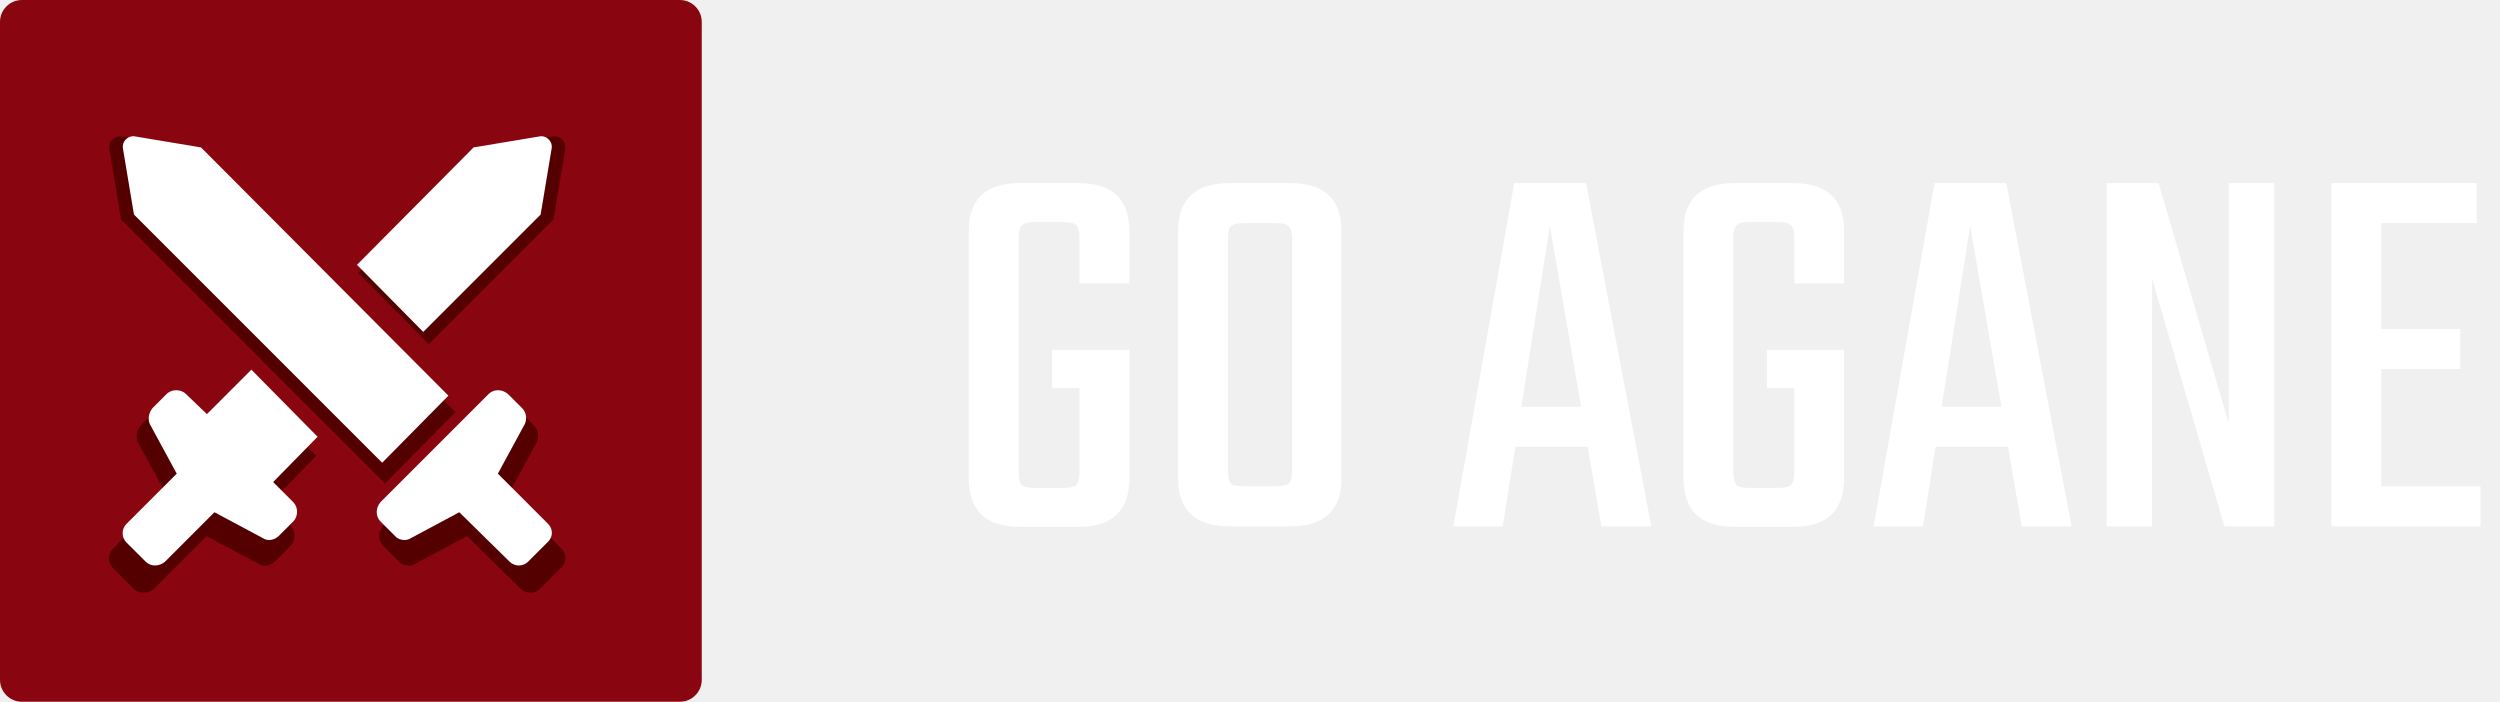
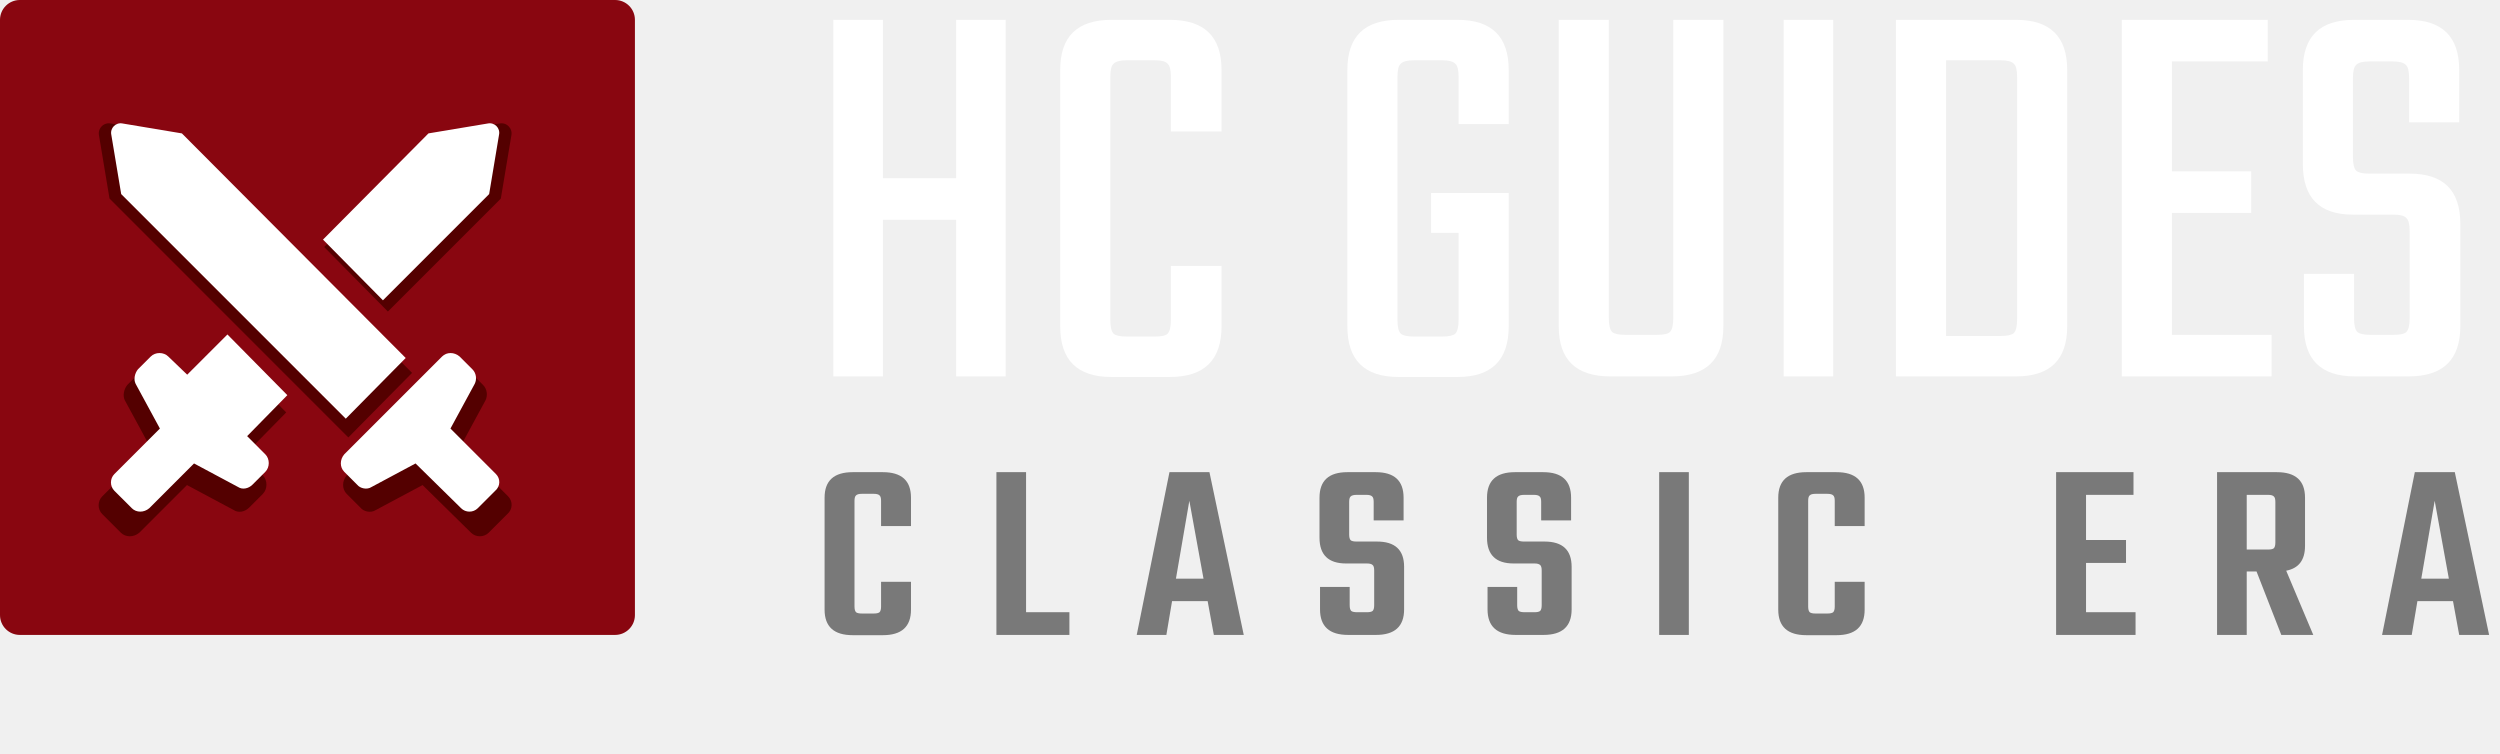
- <svg xmlns="http://www.w3.org/2000/svg" width="114" height="32" viewBox="0 0 114 32" fill="none">
+ <svg xmlns="http://www.w3.org/2000/svg" width="126" height="38" viewBox="0 0 126 38" fill="none">
  <rect width="32" height="32" rx="1" fill="#890610" />
  <path d="M17.556 22.047L20.769 18.793L8.773 6.755L5.601 6.226C5.235 6.145 4.91 6.47 4.991 6.836L5.52 10.008L17.556 22.047ZM25.608 25.016L23.168 22.576L24.47 20.176C24.591 19.932 24.551 19.607 24.348 19.403L23.656 18.712C23.372 18.468 22.965 18.468 22.721 18.712L17.475 23.959C17.231 24.243 17.231 24.65 17.475 24.894L18.166 25.585C18.329 25.789 18.695 25.87 18.939 25.707L21.298 24.447L23.738 26.846C23.982 27.09 24.388 27.09 24.632 26.846L25.567 25.911C25.852 25.667 25.852 25.26 25.608 25.016ZM25.242 10.008L25.771 6.836C25.852 6.47 25.527 6.145 25.161 6.226L21.989 6.755L16.337 12.449L19.549 15.702L25.242 10.008ZM11.213 17.533L9.058 19.688L8.041 18.712C7.797 18.468 7.35 18.468 7.106 18.712L6.414 19.403C6.252 19.607 6.17 19.932 6.292 20.176L7.594 22.576L5.154 25.016C4.91 25.26 4.91 25.667 5.154 25.911L6.089 26.846C6.333 27.09 6.74 27.09 7.024 26.846L9.424 24.447L11.782 25.707C12.026 25.87 12.351 25.789 12.555 25.585L13.246 24.894C13.49 24.65 13.49 24.203 13.246 23.959L12.27 22.982L14.425 20.786L11.213 17.533Z" fill="#540000" />
  <path d="M17.427 21.102L20.447 18.042L9.167 6.723L6.185 6.225C5.841 6.149 5.535 6.455 5.611 6.799L6.108 9.782L17.427 21.102ZM24.997 23.893L22.703 21.599L23.927 19.343C24.042 19.113 24.003 18.807 23.812 18.616L23.162 17.966C22.894 17.736 22.512 17.736 22.283 17.966L17.35 22.899C17.121 23.167 17.121 23.549 17.35 23.779L18 24.429C18.153 24.62 18.497 24.697 18.727 24.544L20.944 23.358L23.239 25.614C23.468 25.844 23.85 25.844 24.08 25.614L24.959 24.735C25.227 24.505 25.227 24.123 24.997 23.893ZM24.653 9.782L25.15 6.799C25.227 6.455 24.921 6.149 24.577 6.225L21.594 6.723L16.279 12.076L19.3 15.136L24.653 9.782ZM11.462 16.857L9.435 18.884L8.479 17.966C8.25 17.736 7.829 17.736 7.6 17.966L6.95 18.616C6.797 18.807 6.72 19.113 6.835 19.343L8.059 21.599L5.764 23.893C5.535 24.123 5.535 24.505 5.764 24.735L6.644 25.614C6.873 25.844 7.256 25.844 7.523 25.614L9.779 23.358L11.997 24.544C12.226 24.697 12.532 24.62 12.723 24.429L13.373 23.779C13.603 23.549 13.603 23.129 13.373 22.899L12.456 21.981L14.482 19.916L11.462 16.857Z" fill="white" />
-   <path d="M51.5 12.925H49.225V10.85C49.225 10.55 49.175 10.358 49.075 10.275C48.975 10.175 48.775 10.125 48.475 10.125H47.2C46.9 10.125 46.7 10.175 46.6 10.275C46.5 10.358 46.45 10.55 46.45 10.85V21.525C46.45 21.825 46.5 22.025 46.6 22.125C46.7 22.208 46.9 22.25 47.2 22.25H48.475C48.775 22.25 48.975 22.208 49.075 22.125C49.175 22.025 49.225 21.825 49.225 21.525V17.7H47.975V15.95H51.5V21.8C51.5 23.283 50.725 24.025 49.175 24.025H46.5C44.95 24.025 44.175 23.283 44.175 21.8V10.55C44.175 9.083 44.95 8.35 46.5 8.35H49.175C50.725 8.35 51.5 9.083 51.5 10.55V12.925Z" fill="white" />
-   <path d="M56.071 8.35H58.846C60.396 8.35 61.171 9.083 61.171 10.55V21.8C61.171 23.267 60.396 24 58.846 24H56.071C54.504 24 53.721 23.267 53.721 21.8V10.55C53.721 9.083 54.504 8.35 56.071 8.35ZM58.921 21.45V10.9C58.921 10.6 58.871 10.408 58.771 10.325C58.671 10.225 58.471 10.175 58.171 10.175H56.721C56.421 10.175 56.221 10.225 56.121 10.325C56.038 10.408 55.996 10.6 55.996 10.9V21.45C55.996 21.75 56.038 21.95 56.121 22.05C56.221 22.133 56.421 22.175 56.721 22.175H58.171C58.471 22.175 58.671 22.133 58.771 22.05C58.871 21.95 58.921 21.75 58.921 21.45Z" fill="white" />
-   <path d="M73.024 24L72.399 20.375H69.099L68.524 24H66.274L69.049 8.35H72.324L75.299 24H73.024ZM69.374 18.55H72.099L70.674 10.3L69.374 18.55Z" fill="white" />
-   <path d="M84.093 12.925H81.818V10.85C81.818 10.55 81.768 10.358 81.668 10.275C81.568 10.175 81.368 10.125 81.068 10.125H79.793C79.493 10.125 79.293 10.175 79.193 10.275C79.093 10.358 79.043 10.55 79.043 10.85V21.525C79.043 21.825 79.093 22.025 79.193 22.125C79.293 22.208 79.493 22.25 79.793 22.25H81.068C81.368 22.25 81.568 22.208 81.668 22.125C81.768 22.025 81.818 21.825 81.818 21.525V17.7H80.568V15.95H84.093V21.8C84.093 23.283 83.318 24.025 81.768 24.025H79.093C77.543 24.025 76.768 23.283 76.768 21.8V10.55C76.768 9.083 77.543 8.35 79.093 8.35H81.768C83.318 8.35 84.093 9.083 84.093 10.55V12.925Z" fill="white" />
-   <path d="M92.189 24L91.564 20.375H88.264L87.689 24H85.439L88.214 8.35H91.489L94.464 24H92.189ZM88.539 18.55H91.264L89.839 10.3L88.539 18.55Z" fill="white" />
-   <path d="M101.633 8.35H103.708V24H101.433L98.133 12.7V24H96.058V8.35H98.433L101.633 19.325V8.35Z" fill="white" />
-   <path d="M108.587 22.175H113.112V24H106.312V8.35H112.937V10.175H108.587V15H112.187V16.825H108.587V22.175Z" fill="white" />
+   <path d="M48.189 1H50.687V18.971H48.189V11.077H44.498V18.971H42V1H44.498V8.981H48.189V1Z" fill="white" />
+   <path d="M61.566 6.627H59.013V3.871C59.013 3.526 58.957 3.306 58.846 3.211C58.753 3.096 58.541 3.038 58.208 3.038H56.792C56.459 3.038 56.237 3.096 56.126 3.211C56.015 3.306 55.96 3.526 55.96 3.871V16.129C55.96 16.474 56.015 16.703 56.126 16.818C56.237 16.914 56.459 16.962 56.792 16.962H58.208C58.541 16.962 58.753 16.914 58.846 16.818C58.957 16.703 59.013 16.474 59.013 16.129V13.402H61.566V16.445C61.566 18.148 60.696 19 58.957 19H56.015C54.294 19 53.434 18.148 53.434 16.445V3.526C53.434 1.842 54.294 1 56.015 1H58.957C60.696 1 61.566 1.842 61.566 3.526V6.627Z" fill="white" />
+   <path d="M76.039 6.254H73.513V3.871C73.513 3.526 73.458 3.306 73.347 3.211C73.236 3.096 73.013 3.038 72.68 3.038H71.265C70.932 3.038 70.71 3.096 70.599 3.211C70.488 3.306 70.433 3.526 70.433 3.871V16.129C70.433 16.474 70.488 16.703 70.599 16.818C70.71 16.914 70.932 16.962 71.265 16.962H72.68C73.013 16.962 73.236 16.914 73.347 16.818C73.458 16.703 73.513 16.474 73.513 16.129V11.737H72.125V9.727H76.039V16.445C76.039 18.148 75.178 19 73.458 19H70.488C68.767 19 67.907 18.148 67.907 16.445V3.526C67.907 1.842 68.767 1 70.488 1H73.458C75.178 1 76.039 1.842 76.039 3.526V6.254Z" fill="white" />
+   <path d="M84.332 1H86.858V16.445C86.858 18.129 85.988 18.971 84.249 18.971H81.168C79.429 18.971 78.56 18.129 78.56 16.445V1H81.085V16.043C81.085 16.388 81.141 16.617 81.252 16.732C81.363 16.828 81.585 16.876 81.918 16.876H83.5C83.851 16.876 84.073 16.828 84.166 16.732C84.277 16.617 84.332 16.388 84.332 16.043V1Z" fill="white" />
+   <path d="M89.896 1H92.394V18.971H89.896V1Z" fill="white" />
+   <path d="M95.556 1H101.606C103.327 1 104.187 1.842 104.187 3.526V16.445C104.187 18.129 103.327 18.971 101.606 18.971H95.556V1ZM101.662 16.101V3.871C101.662 3.526 101.606 3.306 101.495 3.211C101.384 3.096 101.162 3.038 100.829 3.038H98.082V16.933H100.829C101.162 16.933 101.384 16.885 101.495 16.79C101.606 16.675 101.662 16.445 101.662 16.101Z" fill="white" />
+   <path d="M109.464 16.876H114.487V18.971H106.938V1H114.293V3.096H109.464V8.636H113.46V10.732H109.464V16.876Z" fill="white" />
+   <path d="M121.447 16.043V11.651C121.447 11.306 121.391 11.086 121.28 10.99C121.188 10.876 120.975 10.818 120.642 10.818H118.588C116.904 10.818 116.063 9.967 116.063 8.263V3.526C116.063 1.842 116.923 1 118.644 1H121.363C123.084 1 123.944 1.842 123.944 3.526V6.167H121.419V3.928C121.419 3.584 121.363 3.364 121.252 3.268C121.141 3.153 120.919 3.096 120.586 3.096H119.421C119.088 3.096 118.866 3.153 118.755 3.268C118.644 3.364 118.588 3.584 118.588 3.928V7.919C118.588 8.263 118.644 8.493 118.755 8.608C118.866 8.703 119.088 8.751 119.421 8.751H121.447C123.149 8.751 124 9.593 124 11.277V16.445C124 18.129 123.13 18.971 121.391 18.971H118.699C116.978 18.971 116.118 18.129 116.118 16.445V13.804H118.644V16.043C118.644 16.388 118.699 16.617 118.81 16.732C118.921 16.828 119.143 16.876 119.476 16.876H120.642C120.975 16.876 121.188 16.828 121.28 16.732C121.391 16.617 121.447 16.388 121.447 16.043Z" fill="white" />
+   <path d="M45.914 26.514H44.406V25.24C44.406 25.101 44.38 25.01 44.328 24.967C44.276 24.915 44.181 24.889 44.042 24.889H43.431C43.292 24.889 43.197 24.915 43.145 24.967C43.093 25.01 43.067 25.101 43.067 25.24V30.57C43.067 30.709 43.093 30.804 43.145 30.856C43.197 30.899 43.292 30.921 43.431 30.921H44.042C44.181 30.921 44.276 30.899 44.328 30.856C44.38 30.804 44.406 30.709 44.406 30.57V29.322H45.914V30.726C45.914 31.584 45.442 32.013 44.497 32.013H42.976C42.031 32.013 41.559 31.584 41.559 30.726V25.084C41.559 24.226 42.031 23.797 42.976 23.797H44.497C45.442 23.797 45.914 24.226 45.914 25.084V26.514ZM51.714 30.856H53.898V32H50.219V23.797H51.714V30.856ZM61.178 32L60.865 30.297H59.072L58.785 32H57.291L58.941 23.797H60.956L62.685 32H61.178ZM59.267 29.166H60.657L59.943 25.24L59.267 29.166ZM69.259 30.505V28.75C69.259 28.611 69.233 28.52 69.181 28.477C69.129 28.425 69.034 28.399 68.895 28.399H67.842C66.95 28.399 66.503 27.966 66.503 27.099V25.084C66.503 24.226 66.971 23.797 67.907 23.797H69.337C70.273 23.797 70.741 24.226 70.741 25.084V26.228H69.233V25.292C69.233 25.153 69.207 25.062 69.155 25.019C69.103 24.967 69.008 24.941 68.869 24.941H68.375C68.228 24.941 68.128 24.967 68.076 25.019C68.024 25.062 67.998 25.153 67.998 25.292V26.943C67.998 27.082 68.024 27.177 68.076 27.229C68.128 27.272 68.228 27.294 68.375 27.294H69.402C70.312 27.294 70.767 27.719 70.767 28.568V30.713C70.767 31.571 70.295 32 69.35 32H67.946C67.001 32 66.529 31.571 66.529 30.713V29.582H68.024V30.505C68.024 30.644 68.05 30.739 68.102 30.791C68.154 30.834 68.254 30.856 68.401 30.856H68.895C69.034 30.856 69.129 30.834 69.181 30.791C69.233 30.739 69.259 30.644 69.259 30.505ZM77.701 30.505V28.75C77.701 28.611 77.675 28.52 77.624 28.477C77.572 28.425 77.476 28.399 77.338 28.399H76.284C75.392 28.399 74.945 27.966 74.945 27.099V25.084C74.945 24.226 75.413 23.797 76.35 23.797H77.779C78.716 23.797 79.183 24.226 79.183 25.084V26.228H77.675V25.292C77.675 25.153 77.65 25.062 77.597 25.019C77.546 24.967 77.45 24.941 77.311 24.941H76.817C76.67 24.941 76.57 24.967 76.519 25.019C76.466 25.062 76.441 25.153 76.441 25.292V26.943C76.441 27.082 76.466 27.177 76.519 27.229C76.57 27.272 76.67 27.294 76.817 27.294H77.844C78.754 27.294 79.21 27.719 79.21 28.568V30.713C79.21 31.571 78.737 32 77.793 32H76.388C75.444 32 74.972 31.571 74.972 30.713V29.582H76.466V30.505C76.466 30.644 76.493 30.739 76.544 30.791C76.597 30.834 76.696 30.856 76.844 30.856H77.338C77.476 30.856 77.572 30.834 77.624 30.791C77.675 30.739 77.701 30.644 77.701 30.505ZM83.622 23.797H85.117V32H83.622V23.797ZM93.978 26.514H92.471V25.24C92.471 25.101 92.445 25.01 92.392 24.967C92.341 24.915 92.245 24.889 92.106 24.889H91.496C91.357 24.889 91.261 24.915 91.21 24.967C91.157 25.01 91.132 25.101 91.132 25.24V30.57C91.132 30.709 91.157 30.804 91.21 30.856C91.261 30.899 91.357 30.921 91.496 30.921H92.106C92.245 30.921 92.341 30.899 92.392 30.856C92.445 30.804 92.471 30.709 92.471 30.57V29.322H93.978V30.726C93.978 31.584 93.506 32.013 92.561 32.013H91.04C90.096 32.013 89.624 31.584 89.624 30.726V25.084C89.624 24.226 90.096 23.797 91.04 23.797H92.561C93.506 23.797 93.978 24.226 93.978 25.084V26.514ZM105.136 30.856H107.632V32H103.628V23.797H107.528V24.941H105.136V27.216H107.151V28.373H105.136V30.856ZM113.235 28.802V32H111.74V23.797H114.756C115.701 23.797 116.173 24.226 116.173 25.084V27.515C116.173 28.226 115.857 28.642 115.224 28.763L116.589 32H114.977L113.729 28.802H113.235ZM113.235 24.941V27.697H114.314C114.453 27.697 114.548 27.675 114.6 27.632C114.652 27.58 114.678 27.485 114.678 27.346V25.292C114.678 25.153 114.652 25.062 114.6 25.019C114.548 24.967 114.453 24.941 114.314 24.941H113.235ZM123.943 32L123.631 30.297H121.837L121.551 32H120.056L121.707 23.797H123.722L125.451 32H123.943ZM122.032 29.166H123.423L122.708 25.24L122.032 29.166Z" fill="#797979" />
</svg>
